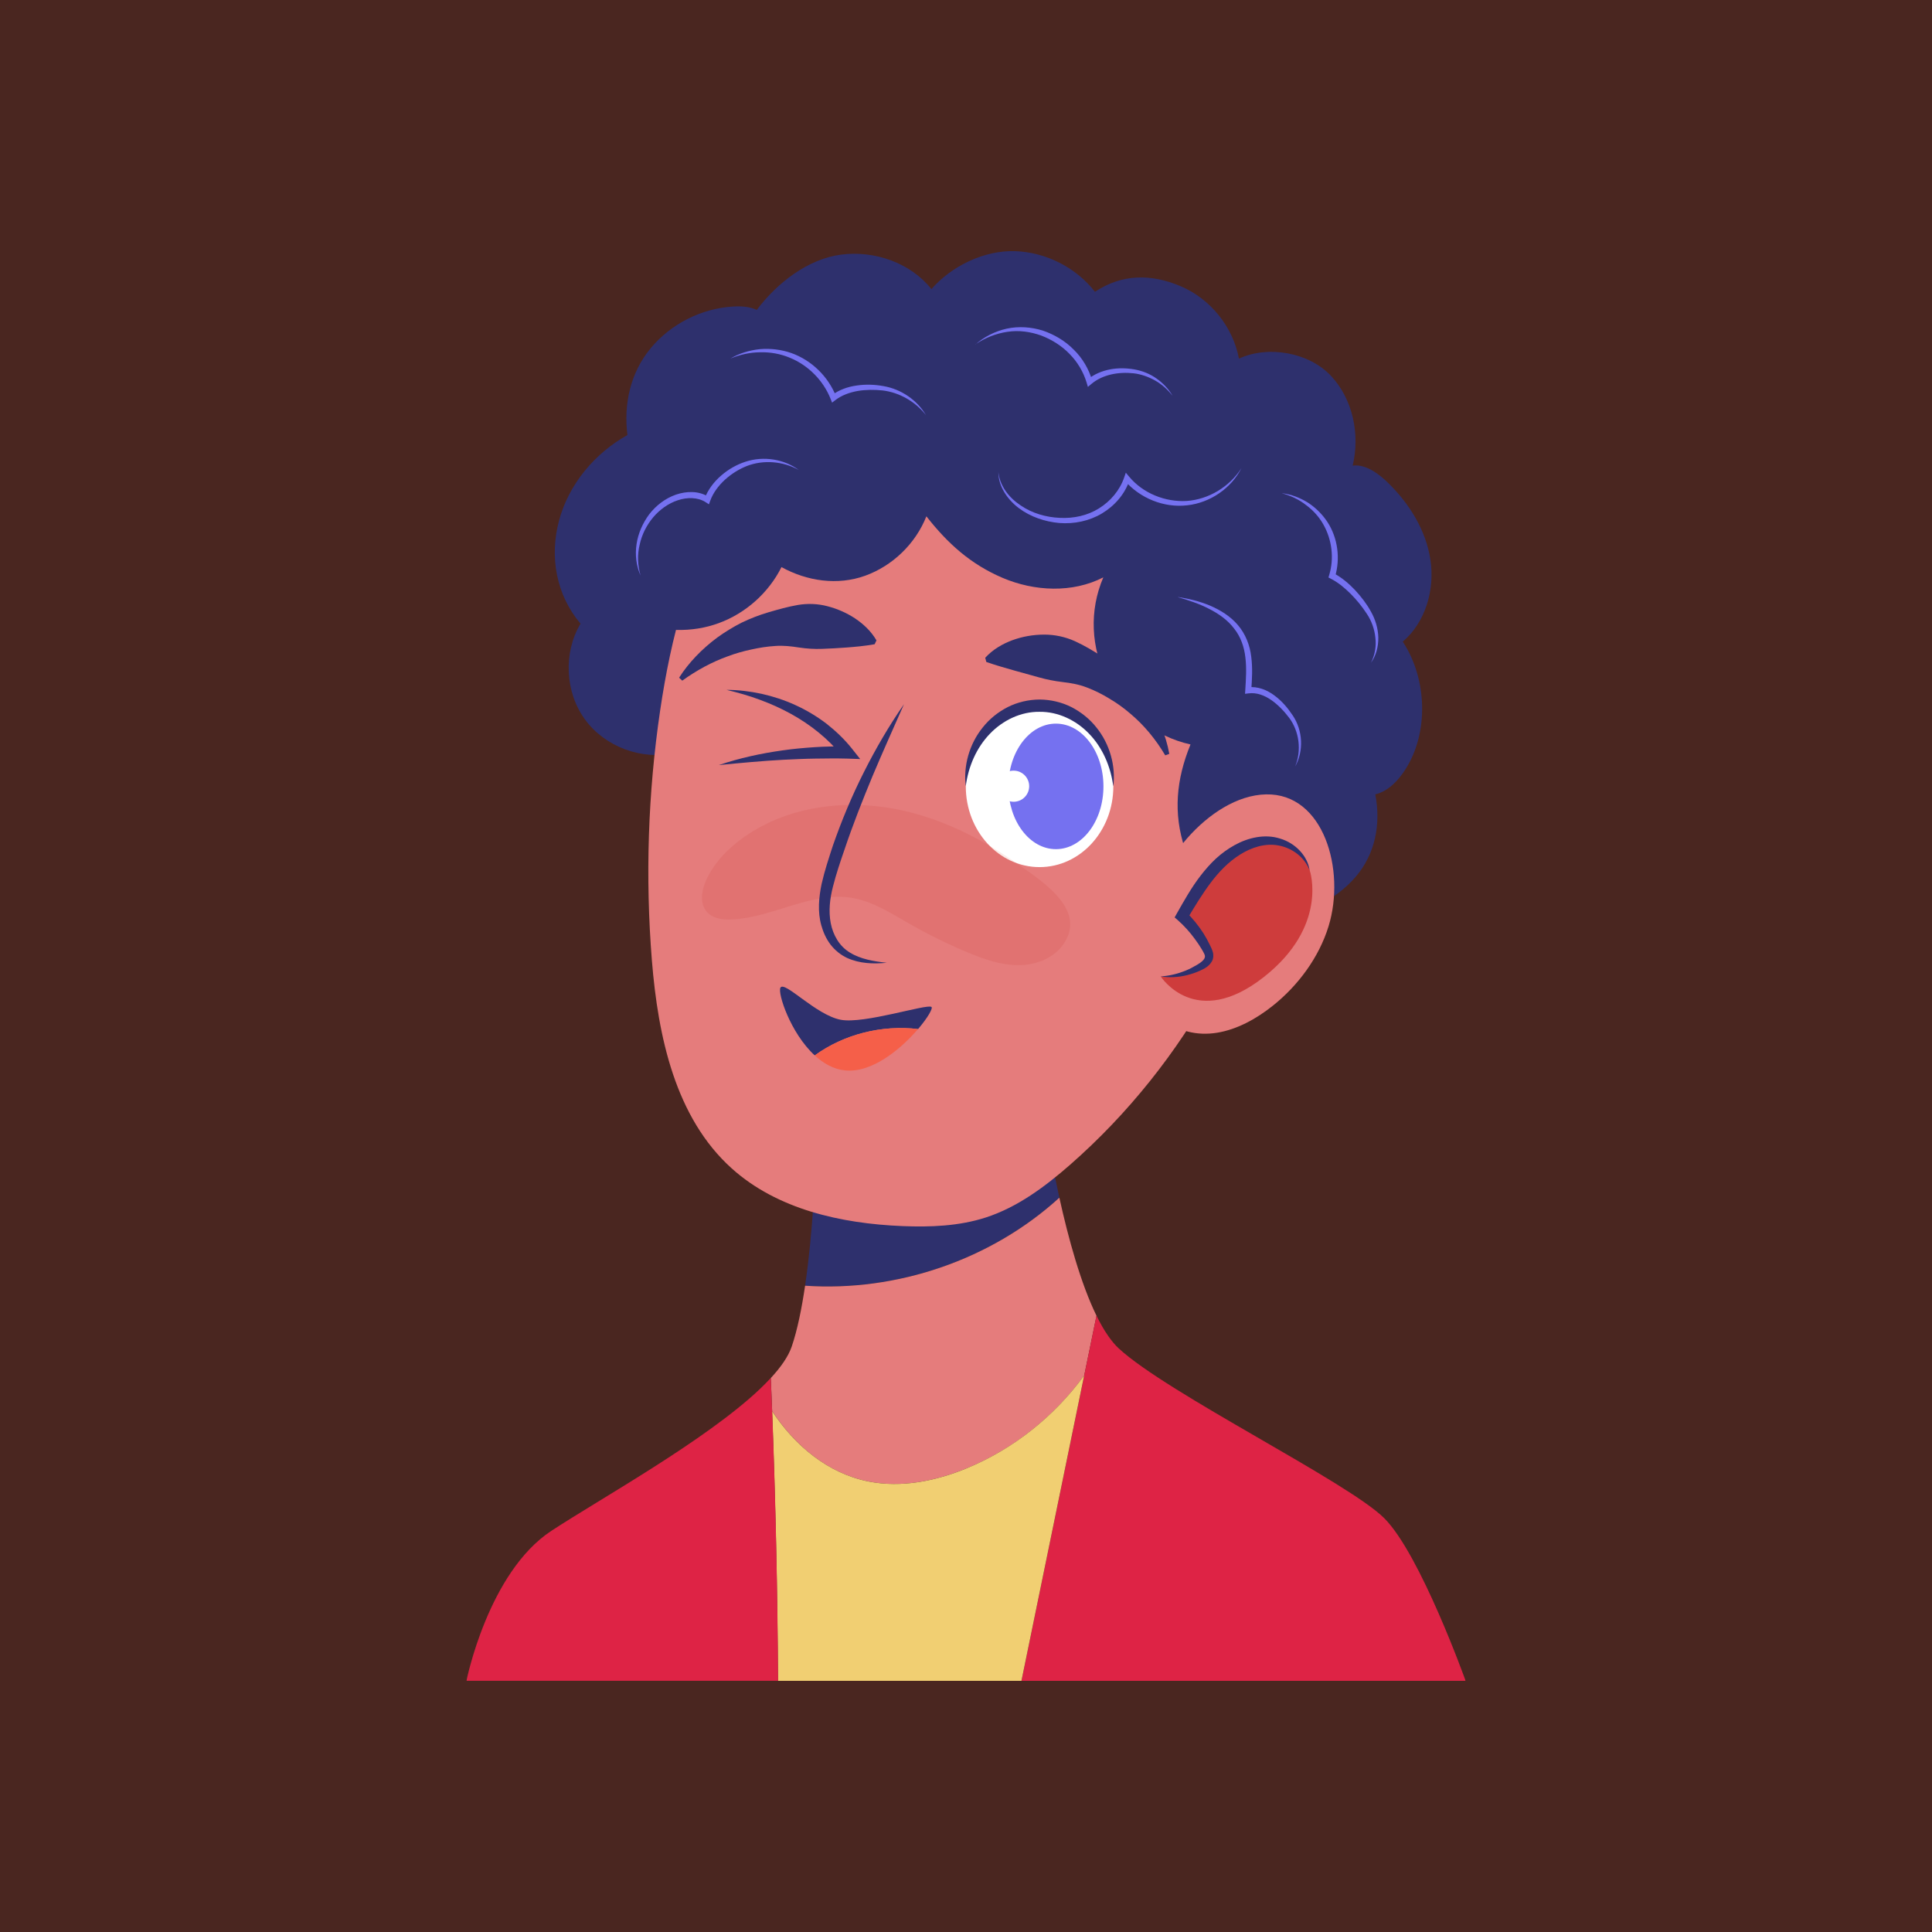
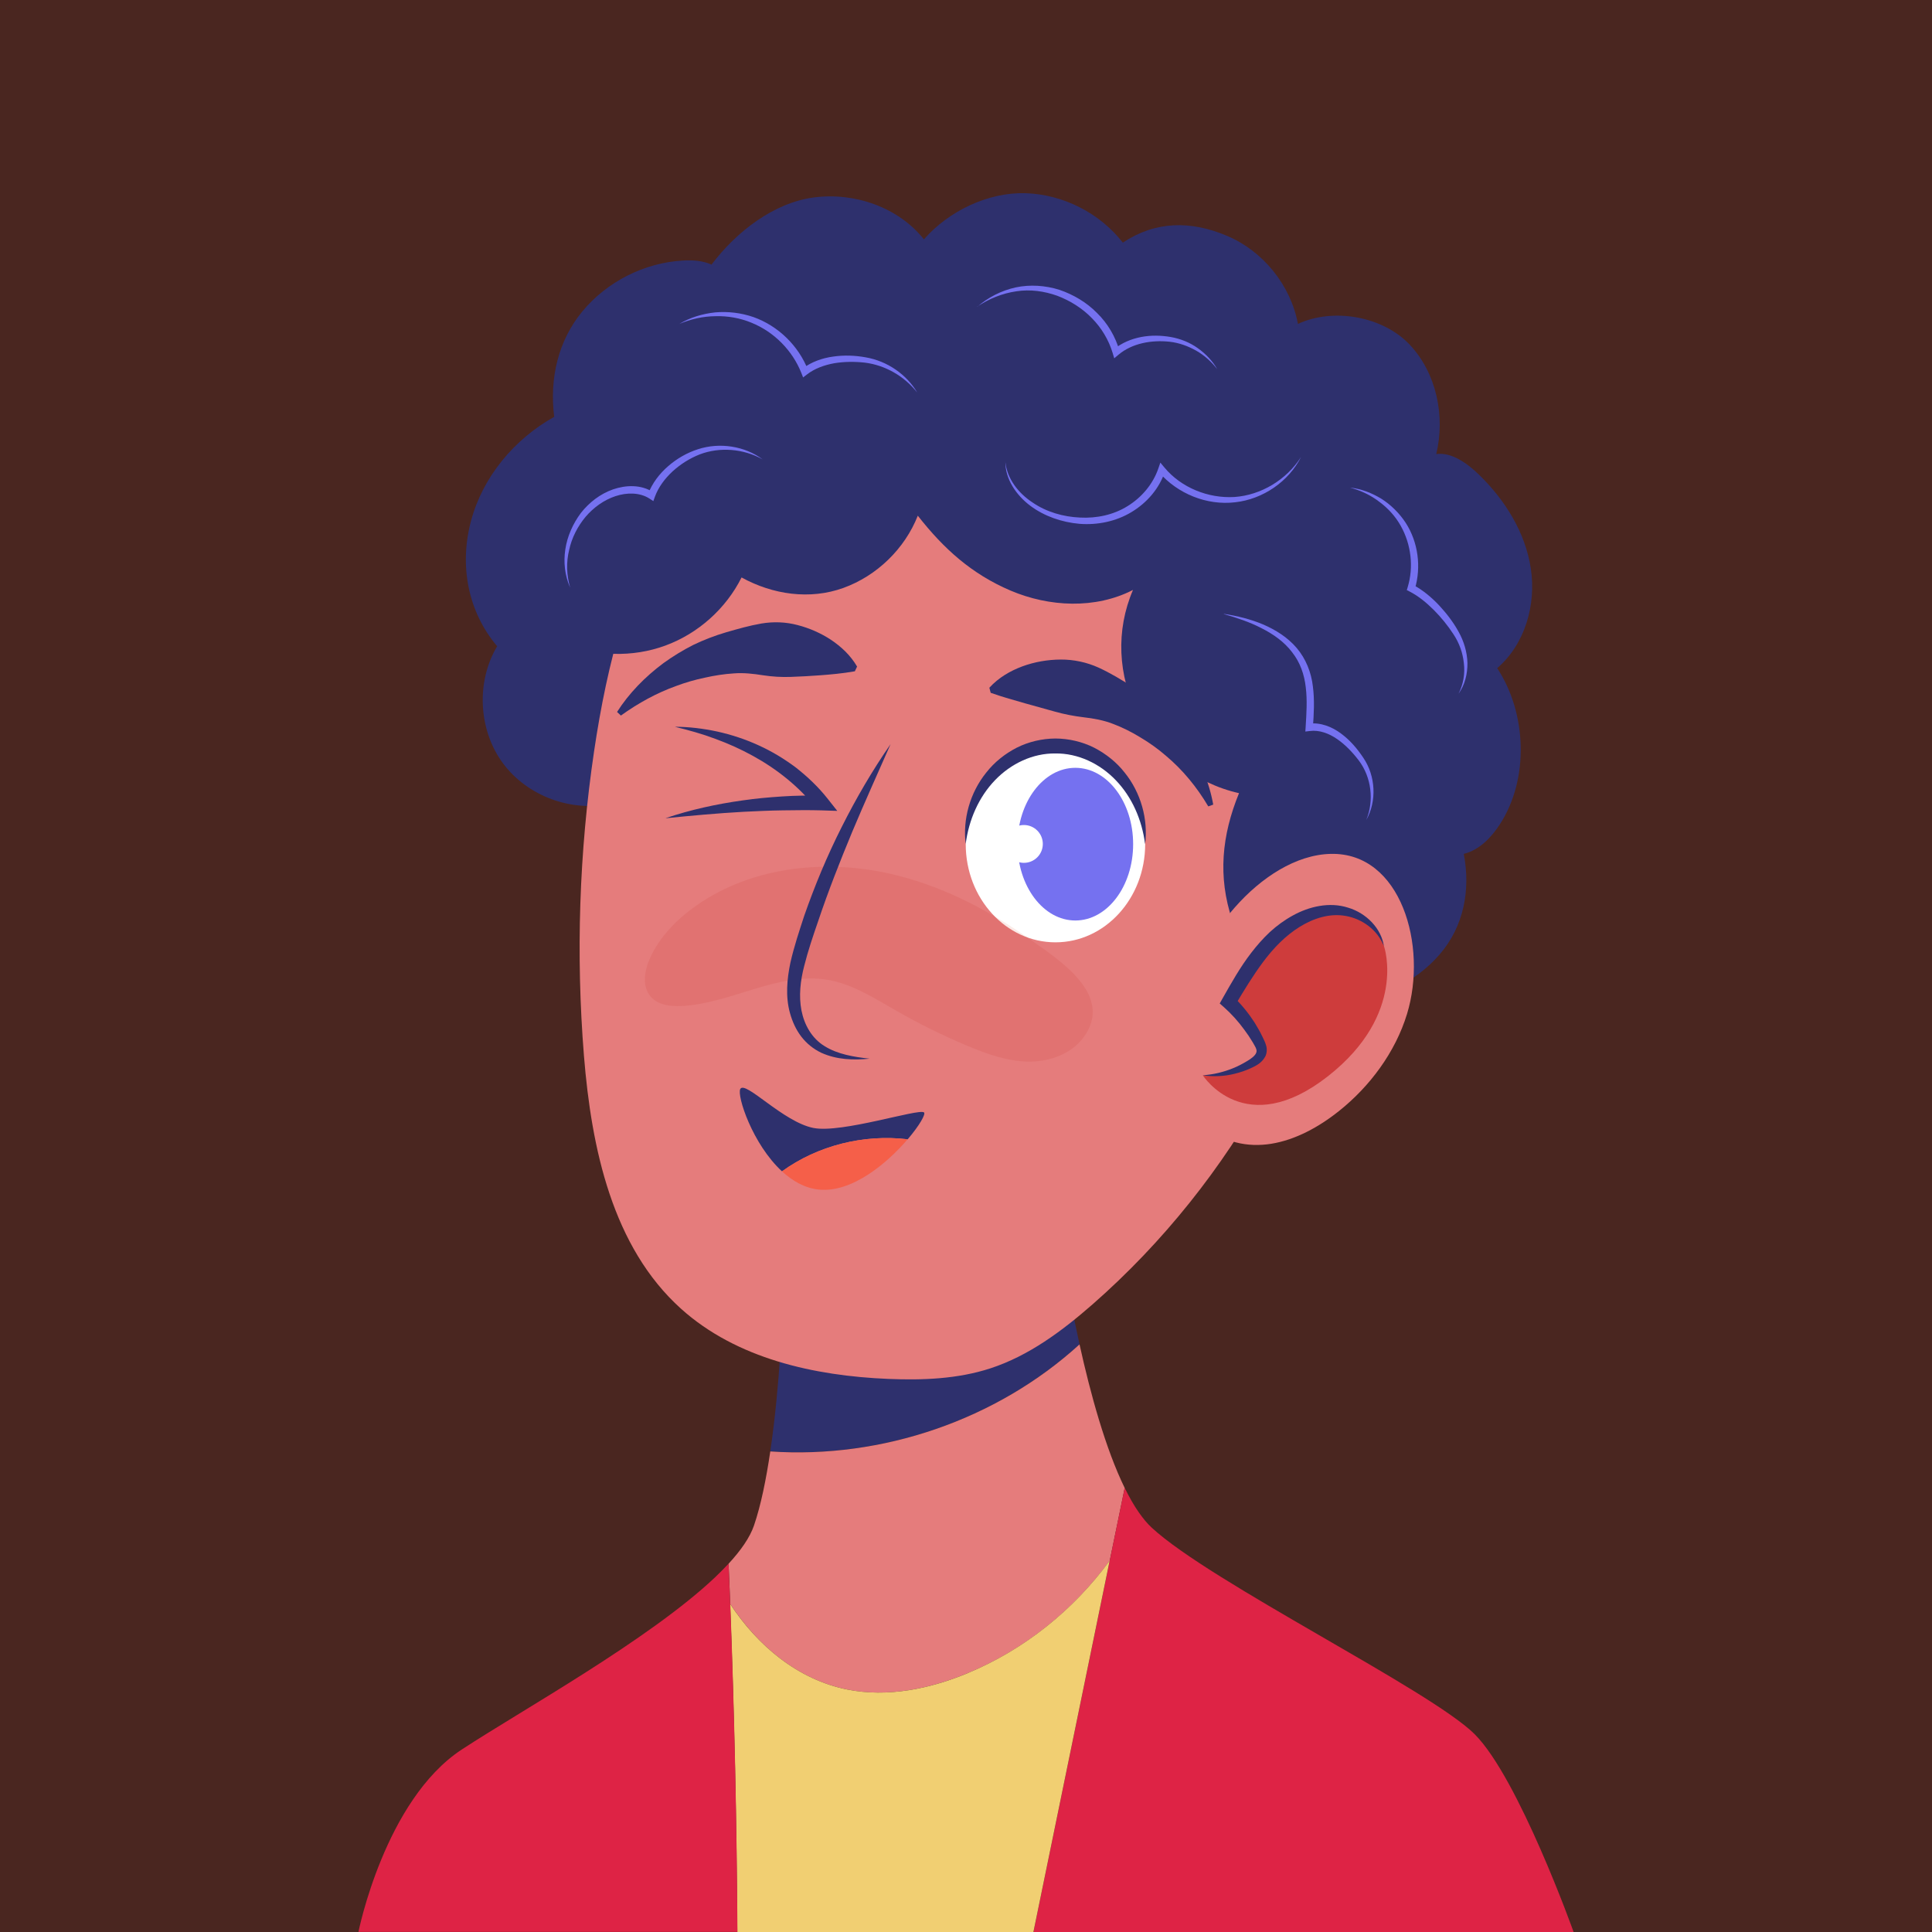
<svg xmlns="http://www.w3.org/2000/svg" viewBox="0 0 100 100">
  <rect width="100" height="100" fill="#4a2620" />
-   <svg x="24.141" y="13" width="51.719" height="74.00" viewBox="0 0 162.53 232.55">
+   <svg x="18.549" y="10" width="62.901" height="90.00" viewBox="0 0 162.53 232.55">
    <defs>
      <style>
      .cls-1 {
        fill: #f1cf72;
      }

      .cls-2 {
        fill: #7571f0;
      }

      .cls-3, .cls-4 {
        fill: #e57c7c;
      }

      .cls-5 {
        fill: #fff;
      }

      .cls-6 {
        fill: #ea9c8b;
        opacity: .2;
      }

      .cls-6, .cls-4 {
        mix-blend-mode: multiply;
      }

      .cls-7 {
        fill: #2e306d;
      }

      .cls-8 {
        fill: #de2345;
      }

      .cls-9 {
        isolation: isolate;
      }

      .cls-10 {
        fill: #f55f49;
      }
    </style>
    </defs>
    <g class="cls-9">
      <g id="Capa_1" data-name="Capa 1">
        <g>
          <path class="cls-7" d="M33.94,81.61c-5.37,1.25-11.39-.97-14.64-5.42-3.26-4.45-3.56-10.86-.74-15.6-3.94-4.67-5.07-10.83-3.5-16.74,1.57-5.91,5.79-10.96,11.13-13.94-.64-5.1.51-10.18,3.79-14.13,3.28-3.95,8.25-6.47,13.38-6.77,1.31-.08,2.67-.01,3.87.54,3.3-4.37,8.31-8.29,13.74-8.99,5.43-.7,11.26,1.33,14.67,5.61C78.95,2.39,84.21-.15,89.23,0c5.02.16,9.93,2.65,13.01,6.61,4.38-2.91,9.09-2.96,13.93-.91,4.84,2.04,8.53,6.62,9.49,11.78,4.74-2.2,11.38-1.02,14.96,2.79,3.58,3.81,4.76,9.54,3.54,14.62,2.05-.3,4.21,1.29,5.69,2.73,3.51,3.4,6.24,7.77,6.96,12.6.73,4.83-.79,10.12-4.5,13.3,3.97,6.03,4.29,14.83.36,20.88-1.16,1.79-2.76,3.45-4.83,3.96.93,4.85,0,9.7-3.22,13.44-3.23,3.74-8.02,6.01-12.94,6.46" />
          <path class="cls-7" d="M96.45,153.96c-1.77-8.02-2.69-14.91-2.69-15.45l-37.03,10.87s-.3,9.84-1.64,18.9c14.94,1.02,30.29-4.22,41.36-14.32Z" />
          <path class="cls-3" d="M42.51,41.02c-6.25,10.1-9.25,21.89-10.99,33.65-1.99,13.46-2.44,27.14-1.35,40.7,1,12.35,3.79,25.56,13,33.84,7.4,6.65,17.77,8.96,27.72,9.37,4.59.19,9.26.01,13.63-1.41,5.15-1.68,9.6-5,13.68-8.57,18.86-16.53,31.68-39.8,35.57-64.58,1.63-10.41,1.7-21.27-1.71-31.24-4.19-12.23-13.56-22.42-25.02-28.39-9.79-5.1-26.77-10.27-37.4-5.15-10.99,5.29-20.54,11.13-27.12,21.78Z" />
          <g>
            <ellipse class="cls-5" cx="93.23" cy="87.06" rx="12" ry="13.13" />
            <ellipse class="cls-2" cx="95.89" cy="87.06" rx="7.73" ry="10.21" />
            <path class="cls-7" d="M81.23,87.06c-.42-3.29.55-6.86,2.75-9.58,1.08-1.38,2.49-2.51,4.07-3.32,1.59-.8,3.39-1.22,5.18-1.23,1.79.01,3.59.43,5.18,1.23,1.58.82,2.99,1.94,4.07,3.32,2.2,2.72,3.16,6.29,2.74,9.58-.42-3.28-1.77-6.32-3.92-8.55-2.13-2.23-5.07-3.62-8.08-3.58-3.01-.04-5.94,1.35-8.08,3.58-2.15,2.24-3.5,5.27-3.92,8.56Z" />
            <circle class="cls-5" cx="89.01" cy="87.03" r="2.53" />
          </g>
          <path class="cls-7" d="M34.59,69.39c1.59-2.5,3.74-4.7,6.21-6.54,1.25-.9,2.58-1.72,3.98-2.43,1.41-.68,2.89-1.25,4.42-1.7,1.53-.44,3.09-.89,4.71-1.17,1.61-.27,3.26-.21,4.84.21,1.58.41,3.09,1.07,4.46,1.97,1.36.92,2.6,2.05,3.49,3.58l-.3.63c-1.71.3-3.17.42-4.57.53-1.39.1-2.7.18-3.97.22-1.27.05-2.5-.03-3.76-.22-1.26-.2-2.56-.35-3.86-.25-1.29.08-2.59.28-3.88.57-1.3.27-2.6.64-3.87,1.12-2.57.92-5.04,2.27-7.38,3.95l-.51-.48Z" />
          <path class="cls-7" d="M113.67,82.01c-1.55-2.62-3.45-4.91-5.64-6.75-1.08-.94-2.23-1.76-3.43-2.47-1.18-.73-2.41-1.34-3.68-1.82-1.26-.49-2.61-.73-3.93-.88-1.32-.16-2.57-.4-3.85-.76l-3.99-1.11c-1.4-.41-2.88-.8-4.58-1.4l-.18-.68c1.24-1.36,2.79-2.25,4.42-2.86,1.64-.6,3.38-.9,5.12-.91,1.74-.01,3.48.36,5.07,1.08,1.59.73,3.08,1.63,4.51,2.55,1.43.93,2.76,1.98,3.97,3.14,1.19,1.18,2.25,2.46,3.18,3.81,1.82,2.72,3.12,5.73,3.67,8.82l-.66.24Z" />
          <g>
            <path class="cls-7" d="M73.47,126.53c1.58-1.85,2.46-3.41,2.17-3.6-.78-.52-10.99,2.82-14.76,2.09-4.05-.78-9.14-6.4-9.8-5.22-.48.87,1.61,7.37,5.58,11.02,4.79-3.47,10.94-4.99,16.81-4.29Z" />
            <path class="cls-10" d="M56.66,130.82c1.4,1.29,3.03,2.23,4.87,2.43,4.46.5,9.22-3.55,11.93-6.72-5.87-.7-12.02.82-16.81,4.29Z" />
          </g>
          <path class="cls-6" d="M72.26,91.29c-9.13-2.35-19.4-1.42-27.1,4.01-2.57,1.81-4.86,4.14-6.16,7.01-.75,1.65-1.09,3.78.1,5.15.97,1.11,2.62,1.32,4.09,1.25,6.66-.32,12.97-4.61,19.55-3.51,3.32.56,6.25,2.45,9.17,4.12,3.1,1.78,6.32,3.37,9.63,4.75,2.57,1.07,5.25,2.03,8.04,2.07s5.71-.97,7.38-3.2c4.23-5.68-3.25-10.41-7.19-13.19-5.31-3.75-11.17-6.83-17.49-8.45Z" />
          <path class="cls-7" d="M71.19,73.66c-1.73,3.93-3.49,7.82-5.14,11.75-1.63,3.93-3.19,7.88-4.54,11.9-.69,2-1.38,4.03-1.88,6.03-.52,1.99-.74,4.02-.37,5.96.38,1.93,1.39,3.75,3.12,4.79,1.72,1.07,3.88,1.43,6,1.66-2.12.21-4.37.16-6.47-.79-1.03-.49-1.97-1.24-2.68-2.17-.71-.93-1.19-2.01-1.5-3.12-.63-2.24-.4-4.6.05-6.75.49-2.17,1.17-4.19,1.84-6.25,1.42-4.07,3.08-8.06,5.02-11.9,1.93-3.84,4.1-7.57,6.55-11.1Z" />
          <path class="cls-7" d="M27.4,60.13c4.29,1.84,9.28,1.98,13.66.37s8.1-4.93,10.19-9.11c4.17,2.3,9.14,3.02,13.62,1.4s8.2-5.23,9.95-9.66c3.48,4.44,7.2,7.79,12.39,10.01,5.19,2.21,11.37,2.5,16.39-.08-2.32,5.41-2.03,11.46.65,16.71,2.68,5.24,7.78,9.19,13.53,10.47-2.31,5.66-2.85,11.15-.92,16.95,1.93,5.8,5.99,10.86,11.23,14.01,10.59-19.48,13.08-44.17,5.62-65.04-1.64-4.59-3.73-9.07-6.76-12.88-3.6-4.54-8.4-7.99-13.34-11.02-5.34-3.27-10.98-6.15-17.03-7.78-14.23-3.85-29.74-.43-42.53,6.9-3.75,2.15-7.33,4.64-10.34,7.73-8.17,8.36-10.36,20.96-16.31,31.03Z" />
          <g>
            <path class="cls-3" d="M140.25,109.77c-1.57,5.14-4.99,9.7-9.06,12.95-2.76,2.21-5.89,3.89-9.09,4.41-3.2.52-6.47-.21-8.72-2.37-2.06-1.98-3.15-5.01-3.49-8.16-.78-7.29,2.29-15.33,7.33-21.08,3.5-3.99,8.17-7.06,12.84-7.16,9.4-.21,12.97,12.32,10.19,21.41Z" />
            <path class="cls-4" d="M112.93,117.98c2.24.1,4.53-.47,6.56-1.62.61-.35,1.27-.87,1.33-1.6.03-.41-.14-.78-.32-1.13-1.05-2.06-2.43-3.91-4.08-5.44,1.65-2.84,3.32-5.71,5.57-8.05,2.25-2.34,5.17-4.13,8.22-4.24,3.06-.11,6.16,1.78,6.98,4.87,0,0,3.07,9-7.48,17.3-11.13,8.75-16.77-.09-16.77-.09Z" />
            <path class="cls-7" d="M137.18,100.76c-.86-2.25-2.93-3.7-5.08-4.09-2.16-.41-4.37.3-6.24,1.47-1.89,1.18-3.47,2.82-4.84,4.65-1.37,1.84-2.58,3.83-3.79,5.87l-.17-1.17c1.07,1.04,2.01,2.2,2.81,3.44.39.63.75,1.27,1.07,1.94.15.33.33.64.46,1.1.15.45.12,1.08-.13,1.53-.51.9-1.3,1.23-1.95,1.54-.67.31-1.38.54-2.09.72-1.42.36-2.9.43-4.31.21,1.43-.09,2.8-.43,4.08-.95.64-.26,1.25-.58,1.83-.93.59-.34,1.12-.75,1.26-1.15.06-.19.05-.32-.03-.55-.08-.21-.27-.52-.44-.82-.35-.59-.73-1.16-1.14-1.7-.8-1.1-1.71-2.11-2.72-3.01l-.56-.49.38-.68c1.17-2.06,2.35-4.18,3.85-6.12.75-.97,1.56-1.9,2.48-2.76.92-.84,1.94-1.59,3.05-2.2,2.18-1.21,4.91-1.86,7.4-1.06,2.44.72,4.48,2.79,4.8,5.2Z" />
          </g>
          <path class="cls-7" d="M41.1,83.58c3.33-1.13,6.79-1.88,10.28-2.37,1.75-.26,3.5-.41,5.27-.53,1.76-.12,3.53-.13,5.3-.12l-.79,1.61c-2.27-2.82-5.16-5.14-8.38-6.91-1.61-.89-3.3-1.65-5.05-2.29-1.75-.66-3.56-1.16-5.41-1.61,1.9,0,3.81.24,5.69.64,1.88.42,3.72,1.02,5.49,1.83,1.77.8,3.45,1.81,5.02,2.99,1.54,1.21,2.98,2.57,4.2,4.11l1.33,1.68-2.12-.07c-1.73-.05-3.46-.02-5.19,0-1.73.02-3.46.11-5.19.19-3.47.19-6.93.51-10.43.86Z" />
          <g>
            <path class="cls-2" d="M28.33,52.76c-.71-1.58-.92-3.39-.65-5.13.26-1.75,1.01-3.42,2.07-4.85,1.1-1.41,2.58-2.56,4.31-3.17,1.69-.58,3.76-.69,5.41.41l-.74.24c.57-1.48,1.54-2.75,2.71-3.76,1.16-1.01,2.52-1.79,3.98-2.26,2.93-.95,6.26-.42,8.65,1.36-2.59-1.45-5.75-1.68-8.41-.67-1.33.52-2.56,1.3-3.61,2.25-1.04.96-1.92,2.12-2.39,3.42l-.21.58-.52-.34c-1.28-.83-3.03-.83-4.55-.32-1.54.51-2.91,1.5-3.99,2.76-1.06,1.27-1.85,2.8-2.2,4.44-.41,1.64-.34,3.38.14,5.04Z" />
            <path class="cls-2" d="M42.9,17.5c1.45-.88,3.12-1.38,4.83-1.56,1.71-.15,3.47.06,5.12.63,3.29,1.17,6.03,3.83,7.3,7.11l-.76-.21c1.21-.92,2.66-1.42,4.11-1.62,1.45-.21,2.92-.16,4.34.1,2.88.49,5.48,2.28,6.91,4.72-1.74-2.22-4.32-3.68-7.02-4.01-1.36-.15-2.75-.14-4.08.08-1.33.24-2.62.7-3.65,1.5l-.52.4-.24-.61c-1.19-3-3.65-5.49-6.67-6.71-1.5-.62-3.15-.92-4.8-.87-1.65.01-3.31.38-4.86,1.04Z" />
            <path class="cls-2" d="M82.77,15.2c1.44-1.27,3.23-2.18,5.14-2.6,1.93-.41,3.96-.27,5.85.32,1.87.64,3.63,1.67,5.03,3.1,1.43,1.39,2.47,3.18,3.02,5.1l-.77-.24c1.06-.87,2.35-1.4,3.66-1.65,1.31-.25,2.65-.22,3.94,0,1.3.23,2.56.73,3.62,1.49,1.06.75,1.98,1.71,2.61,2.82-.78-1.01-1.74-1.87-2.83-2.49-1.09-.61-2.28-1.04-3.5-1.18-2.44-.27-5.06.19-6.89,1.74l-.56.47-.21-.71c-.53-1.75-1.49-3.36-2.79-4.67-1.28-1.32-2.88-2.32-4.61-2.98-1.74-.62-3.62-.89-5.48-.6-1.86.27-3.65.98-5.24,2.06Z" />
            <path class="cls-2" d="M86.52,35.86c.22,2.34,1.77,4.27,3.64,5.5,1.86,1.28,4.12,1.92,6.35,2.02,2.23.12,4.5-.36,6.38-1.54,1.88-1.16,3.38-2.94,4.09-5l.28-.81.54.65c2.24,2.7,5.86,4.16,9.38,3.95,3.53-.25,6.94-2.28,8.9-5.36-1.65,3.28-5.08,5.66-8.84,6.07-3.77.44-7.68-1.14-10.17-4.03l.82-.16c-.74,2.34-2.45,4.28-4.51,5.51-2.08,1.25-4.54,1.74-6.92,1.56-2.37-.21-4.7-1-6.6-2.42-1.86-1.4-3.37-3.57-3.33-5.93Z" />
            <path class="cls-2" d="M132.67,39.38c1.47.16,2.9.72,4.19,1.51,1.27.82,2.37,1.91,3.21,3.19,1.67,2.58,2.11,5.91,1.22,8.88l-.25-.59c1.34.71,2.47,1.67,3.48,2.73.99,1.07,1.9,2.23,2.6,3.51.73,1.28,1.17,2.75,1.21,4.21.02,1.46-.34,2.95-1.19,4.12.65-1.27.88-2.71.71-4.09-.14-1.38-.62-2.7-1.38-3.85-.76-1.16-1.64-2.26-2.62-3.24-.98-.98-2.06-1.88-3.26-2.49l-.37-.19.12-.4c.82-2.69.46-5.72-.93-8.19-.69-1.24-1.67-2.33-2.83-3.19-1.14-.89-2.48-1.53-3.91-1.91Z" />
            <path class="cls-2" d="M115.75,56.26c1.78.27,3.55.7,5.24,1.41,1.67.72,3.29,1.72,4.51,3.16,1.23,1.44,1.95,3.29,2.16,5.14.24,1.85.13,3.69,0,5.49l-.54-.52c1.59-.19,3.13.44,4.31,1.33,1.21.89,2.16,2.02,2.97,3.23,1.68,2.48,1.81,5.83.4,8.33,1.08-2.64.66-5.74-.97-7.92-.84-1.11-1.81-2.13-2.92-2.9-1.11-.77-2.4-1.25-3.68-1.08l-.58.07.04-.59c.11-1.79.23-3.57.02-5.3-.19-1.73-.76-3.38-1.84-4.73-1.04-1.38-2.51-2.41-4.09-3.21-1.58-.82-3.29-1.38-5.02-1.88Z" />
          </g>
          <g>
            <path class="cls-3" d="M65.38,200.12c5.39,1.08,11.03-.08,16.12-2.19,7.56-3.13,14.17-8.44,18.99-15.04.67-3.24,1.33-6.49,2-9.73-2.55-5.21-4.58-12.58-6.04-19.2-11.07,10.1-26.42,15.34-41.36,14.32-.54,3.66-1.25,7.2-2.18,9.91-.55,1.6-1.75,3.32-3.4,5.11.08,1.79.16,3.58.22,5.37,3.71,5.66,9.11,10.15,15.66,11.45Z" />
            <path class="cls-8" d="M149.3,206.1c-5.88-5.88-35.27-20.28-43.2-27.63-.59-.54-1.15-1.23-1.7-2.01-.67-.95-1.3-2.07-1.91-3.31-.67,3.24-1.33,6.49-2,9.73-3.4,16.56-6.8,33.11-10.2,49.67h72.24s-7.35-20.57-13.23-26.45Z" />
            <path class="cls-1" d="M81.5,197.93c-5.08,2.11-10.72,3.27-16.12,2.19-6.55-1.31-11.95-5.8-15.66-11.45.56,14.62.88,29.26.96,43.89h39.6c3.4-16.56,6.8-33.11,10.2-49.67-4.82,6.6-11.44,11.91-18.99,15.04Z" />
            <path class="cls-8" d="M49.73,188.66c-.07-1.79-.15-3.58-.22-5.37-.56.6-1.16,1.21-1.81,1.83-8.84,8.36-25.92,17.81-33.88,23.03-10.29,6.76-13.81,24.39-13.81,24.39h50.69c-.09-14.63-.4-29.27-.96-43.89Z" />
          </g>
        </g>
      </g>
    </g>
  </svg>
</svg>
